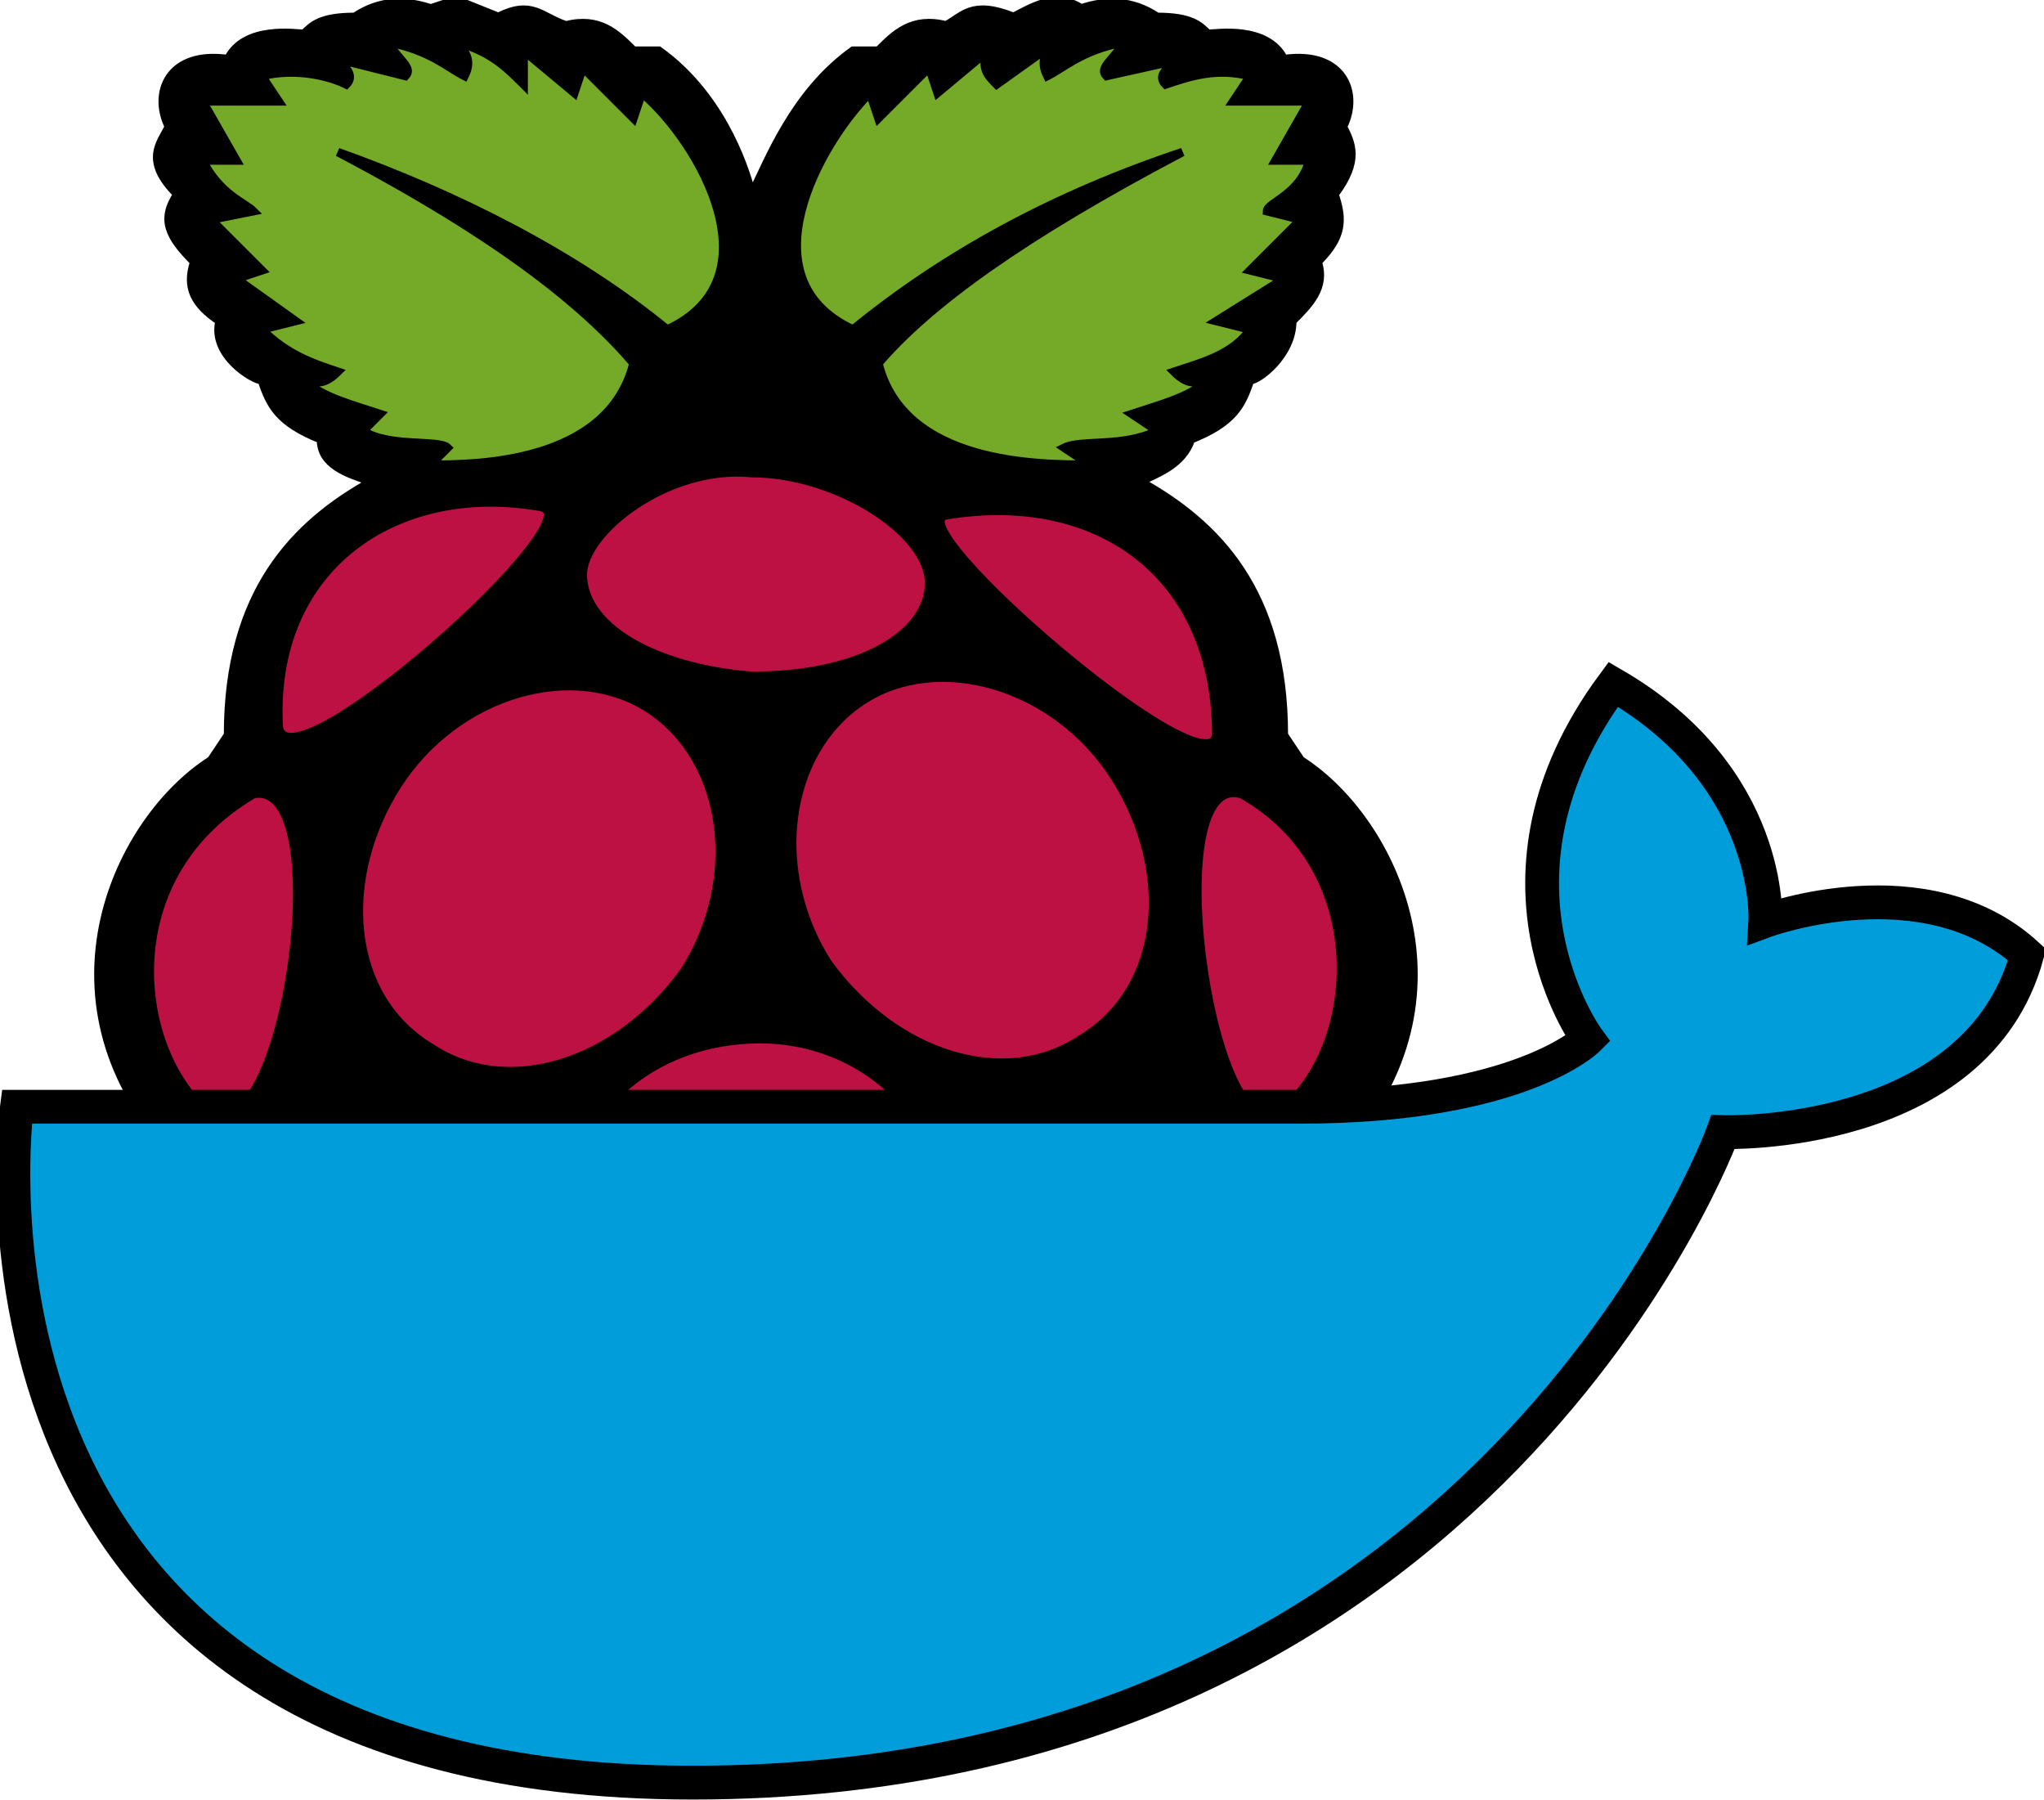
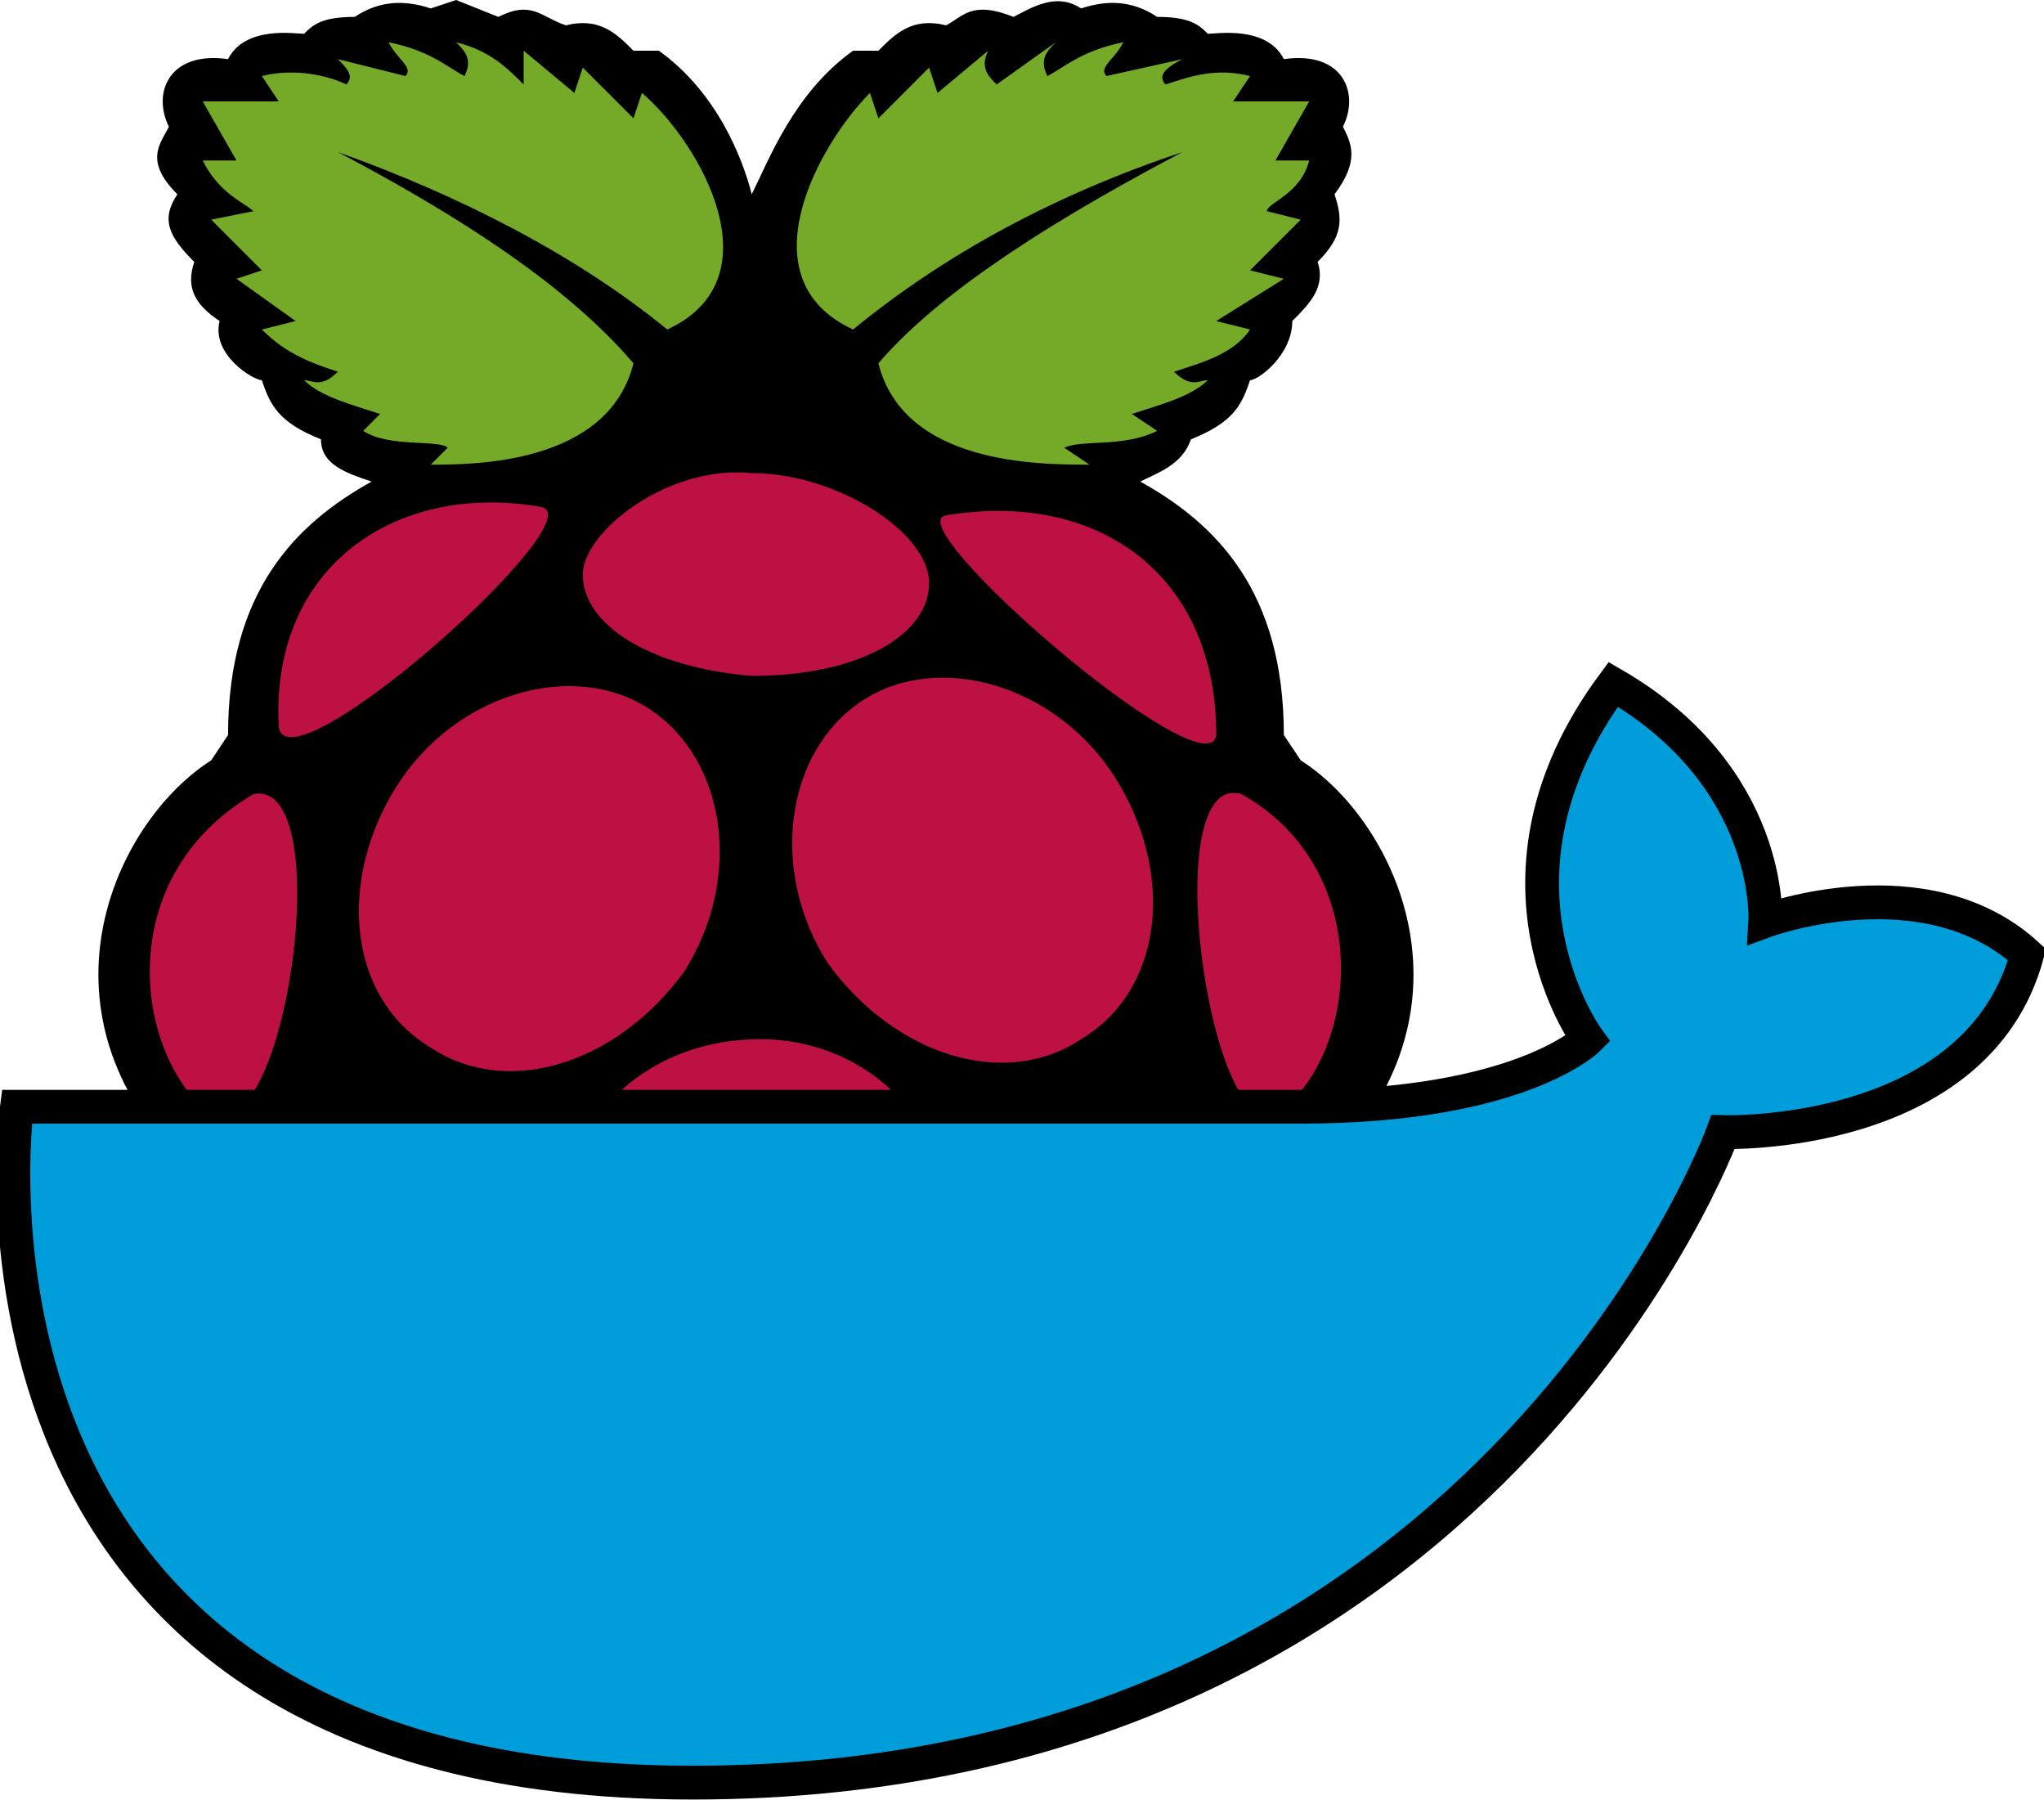
<svg xmlns="http://www.w3.org/2000/svg" width="242" height="213">
-   <g class="raspberry" stroke="#000">
+   <g class="raspberry">
    <path class="background" d="M51 1c-3-1-6-1-9 1-4 0-5 1-6 2-1 0-7-1-9 3-7-1-9 4-7 8-1 2-3 4 1 8-2 3-1 5 2 8-1 3 0 5 3 7-1 4 4 7 5 7 1 3 2 5 7 7 0 3 3 4 6 5-9 5-17 13-17 30l-2 3c-11 7-21 28-5 46l4 13c2 18 17 26 21 27 6 4 12 8 20 11 7 8 16 11 24 11h1c8 0 16-3 24-11 8-3 14-7 20-11 4-1 19-9 21-27l4-13c16-18 6-39-5-46l-2-3c0-17-8-25-17-30 2-1 5-2 6-5 5-2 6-4 7-7 1 0 5-3 5-7 2-2 4-4 3-7 3-3 3-5 2-8 3-4 2-6 1-8 2-4 0-9-7-8-2-4-8-3-9-3-1-1-2-2-6-2-3-2-6-2-9-1-3-2-6 0-8 1-5-2-6 0-8 1-4-1-6 1-8 3h-3c-7 5-10 13-12 17-1-4-4-12-11-17h-3c-2-2-4-4-8-3-3-1-4-3-8-1l-5-2-3 1z" />
    <g class="leaves" fill="#75a928">
      <path d="M75 43c-3 12-19 12-24 12l2-2c-1-1-7 0-10-2l2-2c-3-1-7-2-9-4 1 0 2 1 4-1-3-1-6-2-9-5l4-1-7-5 3-1-6-6 5-1c-1-1-4-2-6-6h4l-4-7h9l-2-3c4-1 8 0 10 1 1-1 0-2-1-3l8 2c1-1-1-2-2-4 5 1 7 3 9 4 1-2 0-3-1-4 4 1 6 3 8 5V6l6 5 1-3 6 6 1-3c7 6 16 22 3 28-11-9-25-16-39-21 19 10 29 18 35 25z" />
      <path d="M104 43c3 12 19 12 25 12l-3-2c2-1 7 0 11-2l-3-2c3-1 7-2 9-4-1 0-2 1-4-1 3-1 7-2 9-5l-4-1 8-5-4-1 6-6-4-1c0-1 4-2 5-6h-4l4-7h-9l2-3c-4-1-7 0-10 1-1-1 0-2 2-3l-9 2c-1-1 1-2 2-4-5 1-7 3-9 4-1-2 0-3 1-4l-7 5c-1-1-2-2-1-4l-6 5-1-3-6 6-1-3c-6 6-15 22-2 28 11-9 24-16 39-21-19 10-30 18-36 25z" />
    </g>
    <g class="berries" fill="#bc1142">
      <path d="M90 164c-13 0-23-9-23-20 0-12 10-21 23-21 12 0 22 9 22 21 0 11-10 20-22 20z" />
      <path d="M81 115c-8 11-21 15-30 9-10-6-11-20-4-31s21-15 30-9 11 20 4 31z" />
      <path d="M98 114c8 11 21 15 30 9 10-6 11-20 4-31s-21-15-30-9-11 20-4 31z" />
      <path d="M25 132c-9-7-12-28 5-38 10-2 4 42-5 38z" />
      <path d="M151 132c10-7 12-29-4-38-10-3-4 41 4 38z" />
      <path d="M144 87c-1 7-38-25-32-26 18-3 32 7 32 26z" />
      <path d="M33 86c1 8 38-25 31-26-17-3-32 7-31 26z" />
      <path d="M69 68c0 6 8 11 20 12 13 0 21-5 21-11S99 56 89 56c-10-1-20 7-20 12z" />
      <path d="M111 178c0 5-11 14-22 14-11 1-22-9-22-12 0-5 14-9 23-9s21 3 21 7z" />
      <path d="M61 170c-6 3-18 2-27-10-6-11-5-22-1-25 7-4 16 1 24 10 6 8 9 21 4 25z" />
      <path d="M116 170c5 4 18 4 28-10 7-9 5-24 1-28-6-4-15 1-23 10-7 9-11 24-6 28z" />
    </g>
  </g>
  <path class="whale" fill="#009ddb" stroke="#000" stroke-width="4" d="M82 211c-91 0-80-80-80-80h152c26 0 34-8 34-8s-14-19 3-42c19 11 18 28 18 28s19-7 31 4c-6 22-36 21-36 21s-28 77-122 77" />
</svg>
